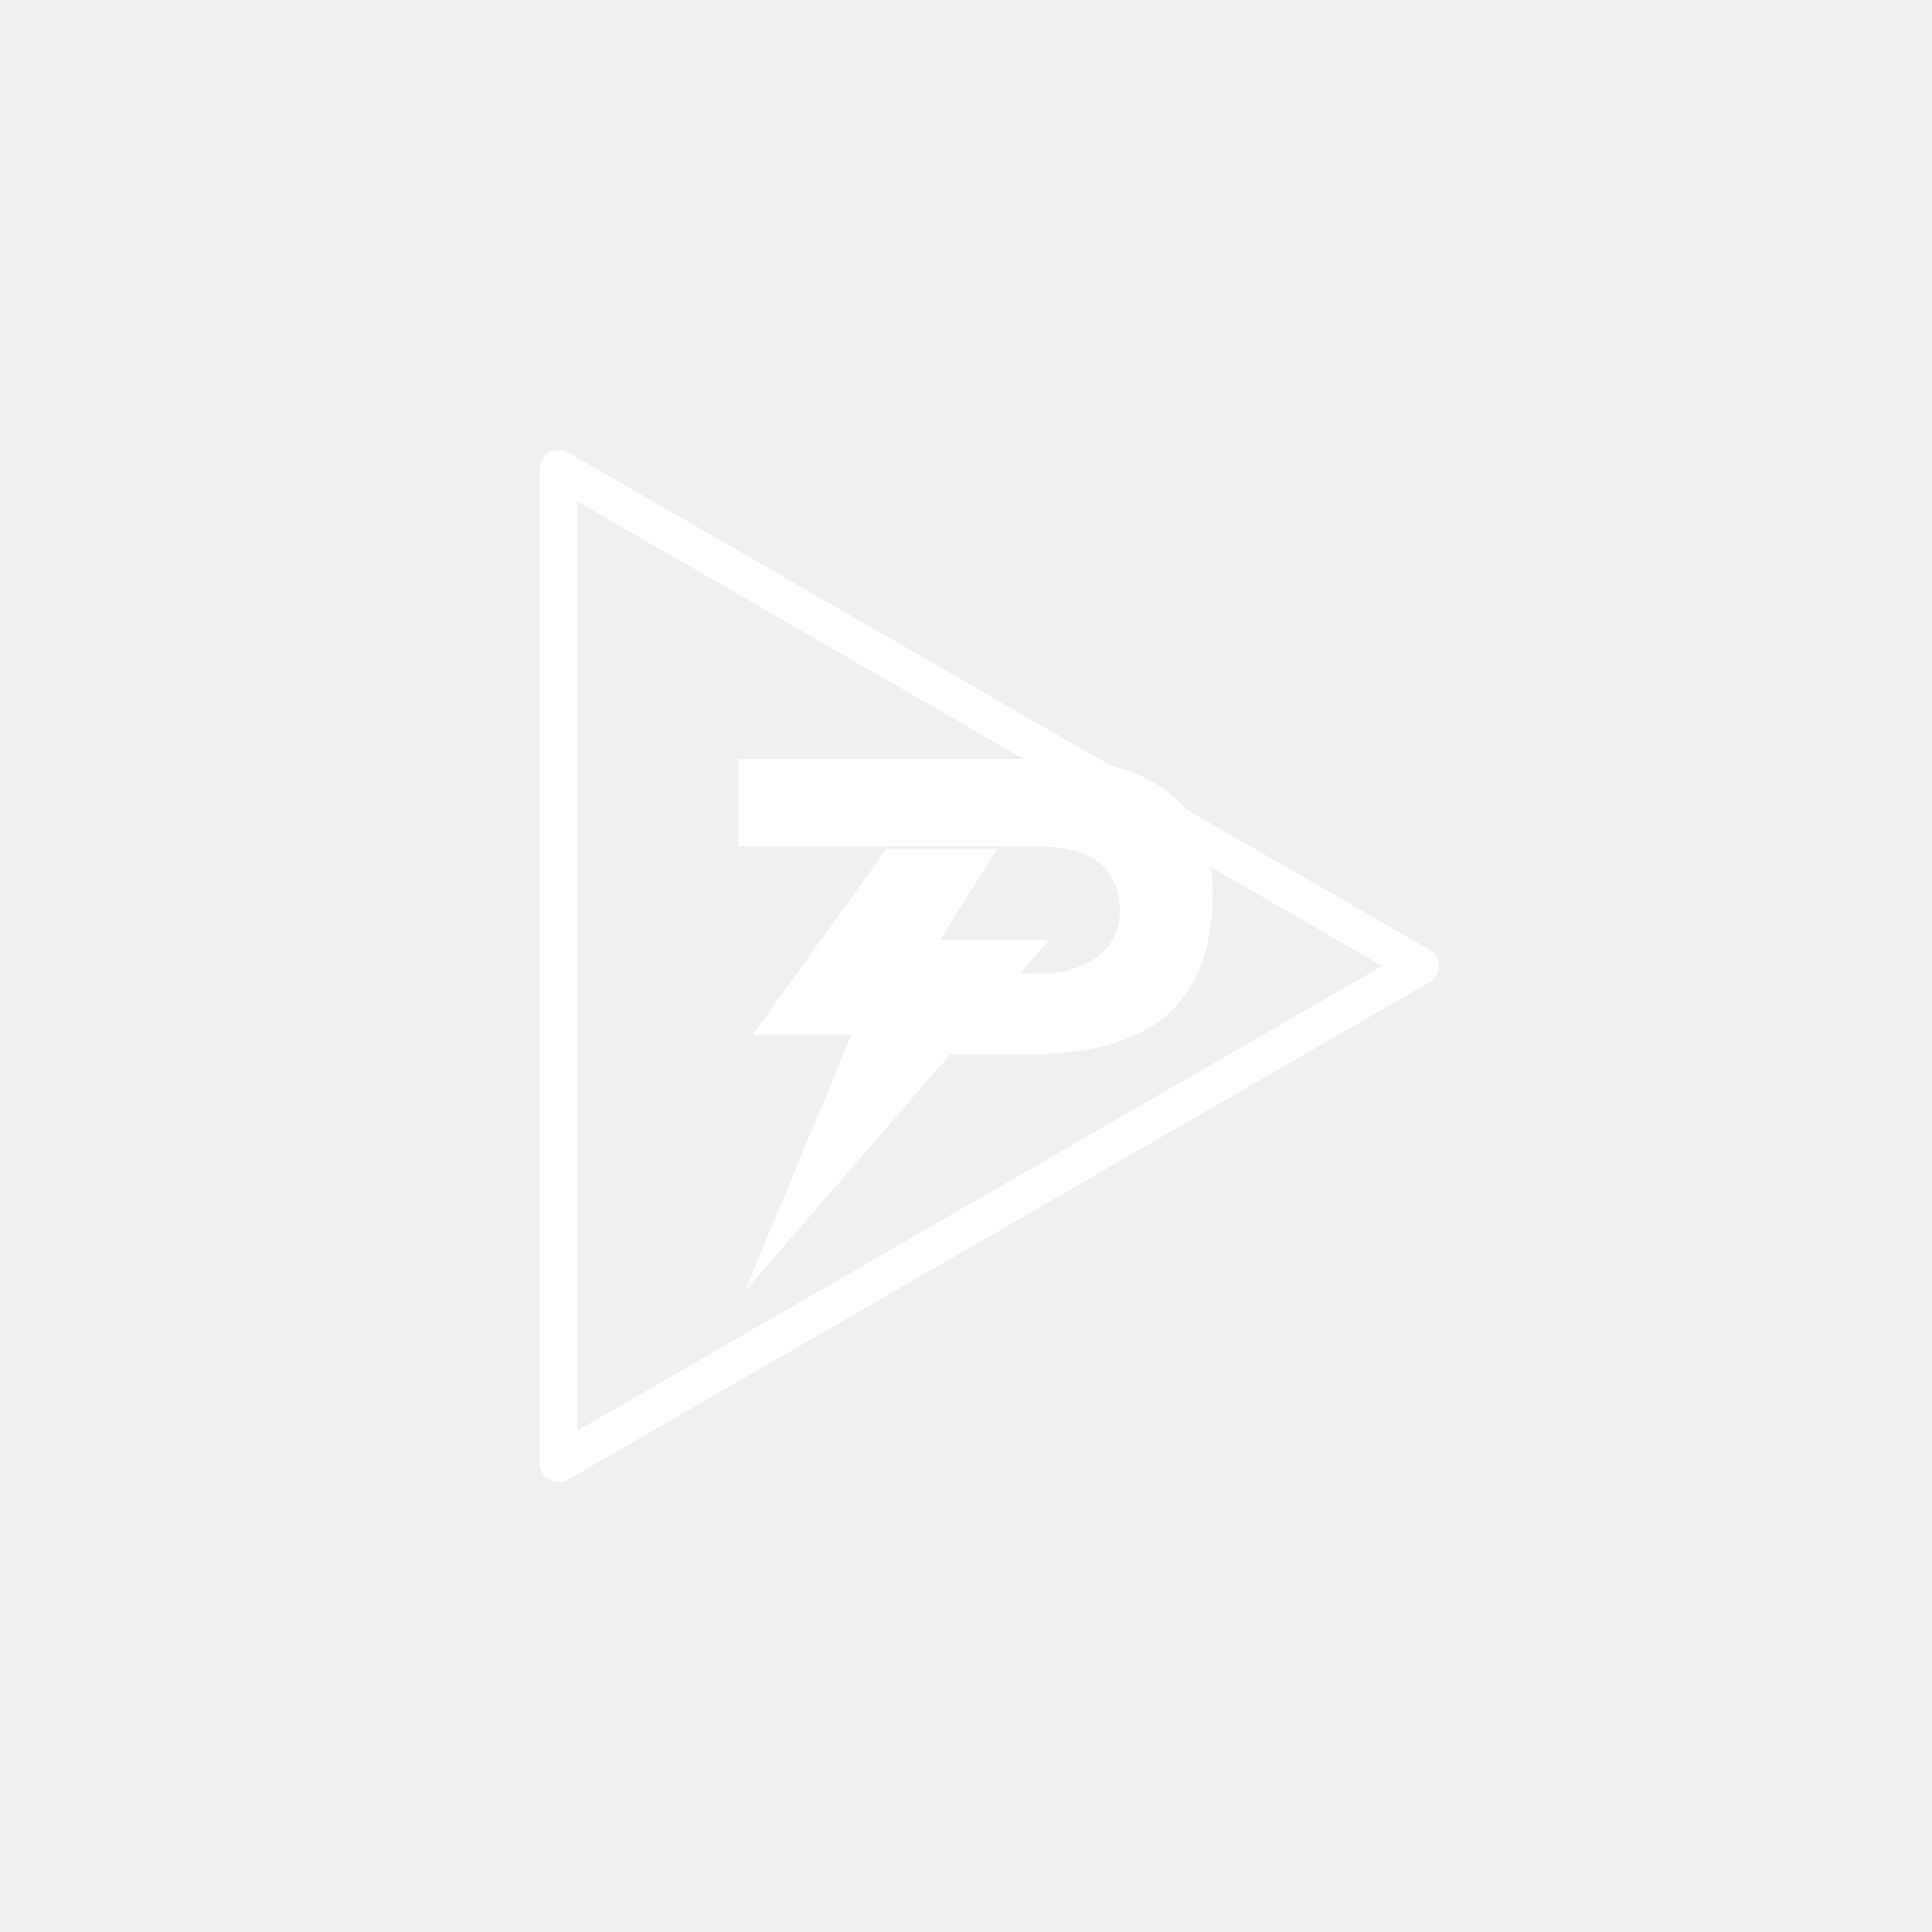
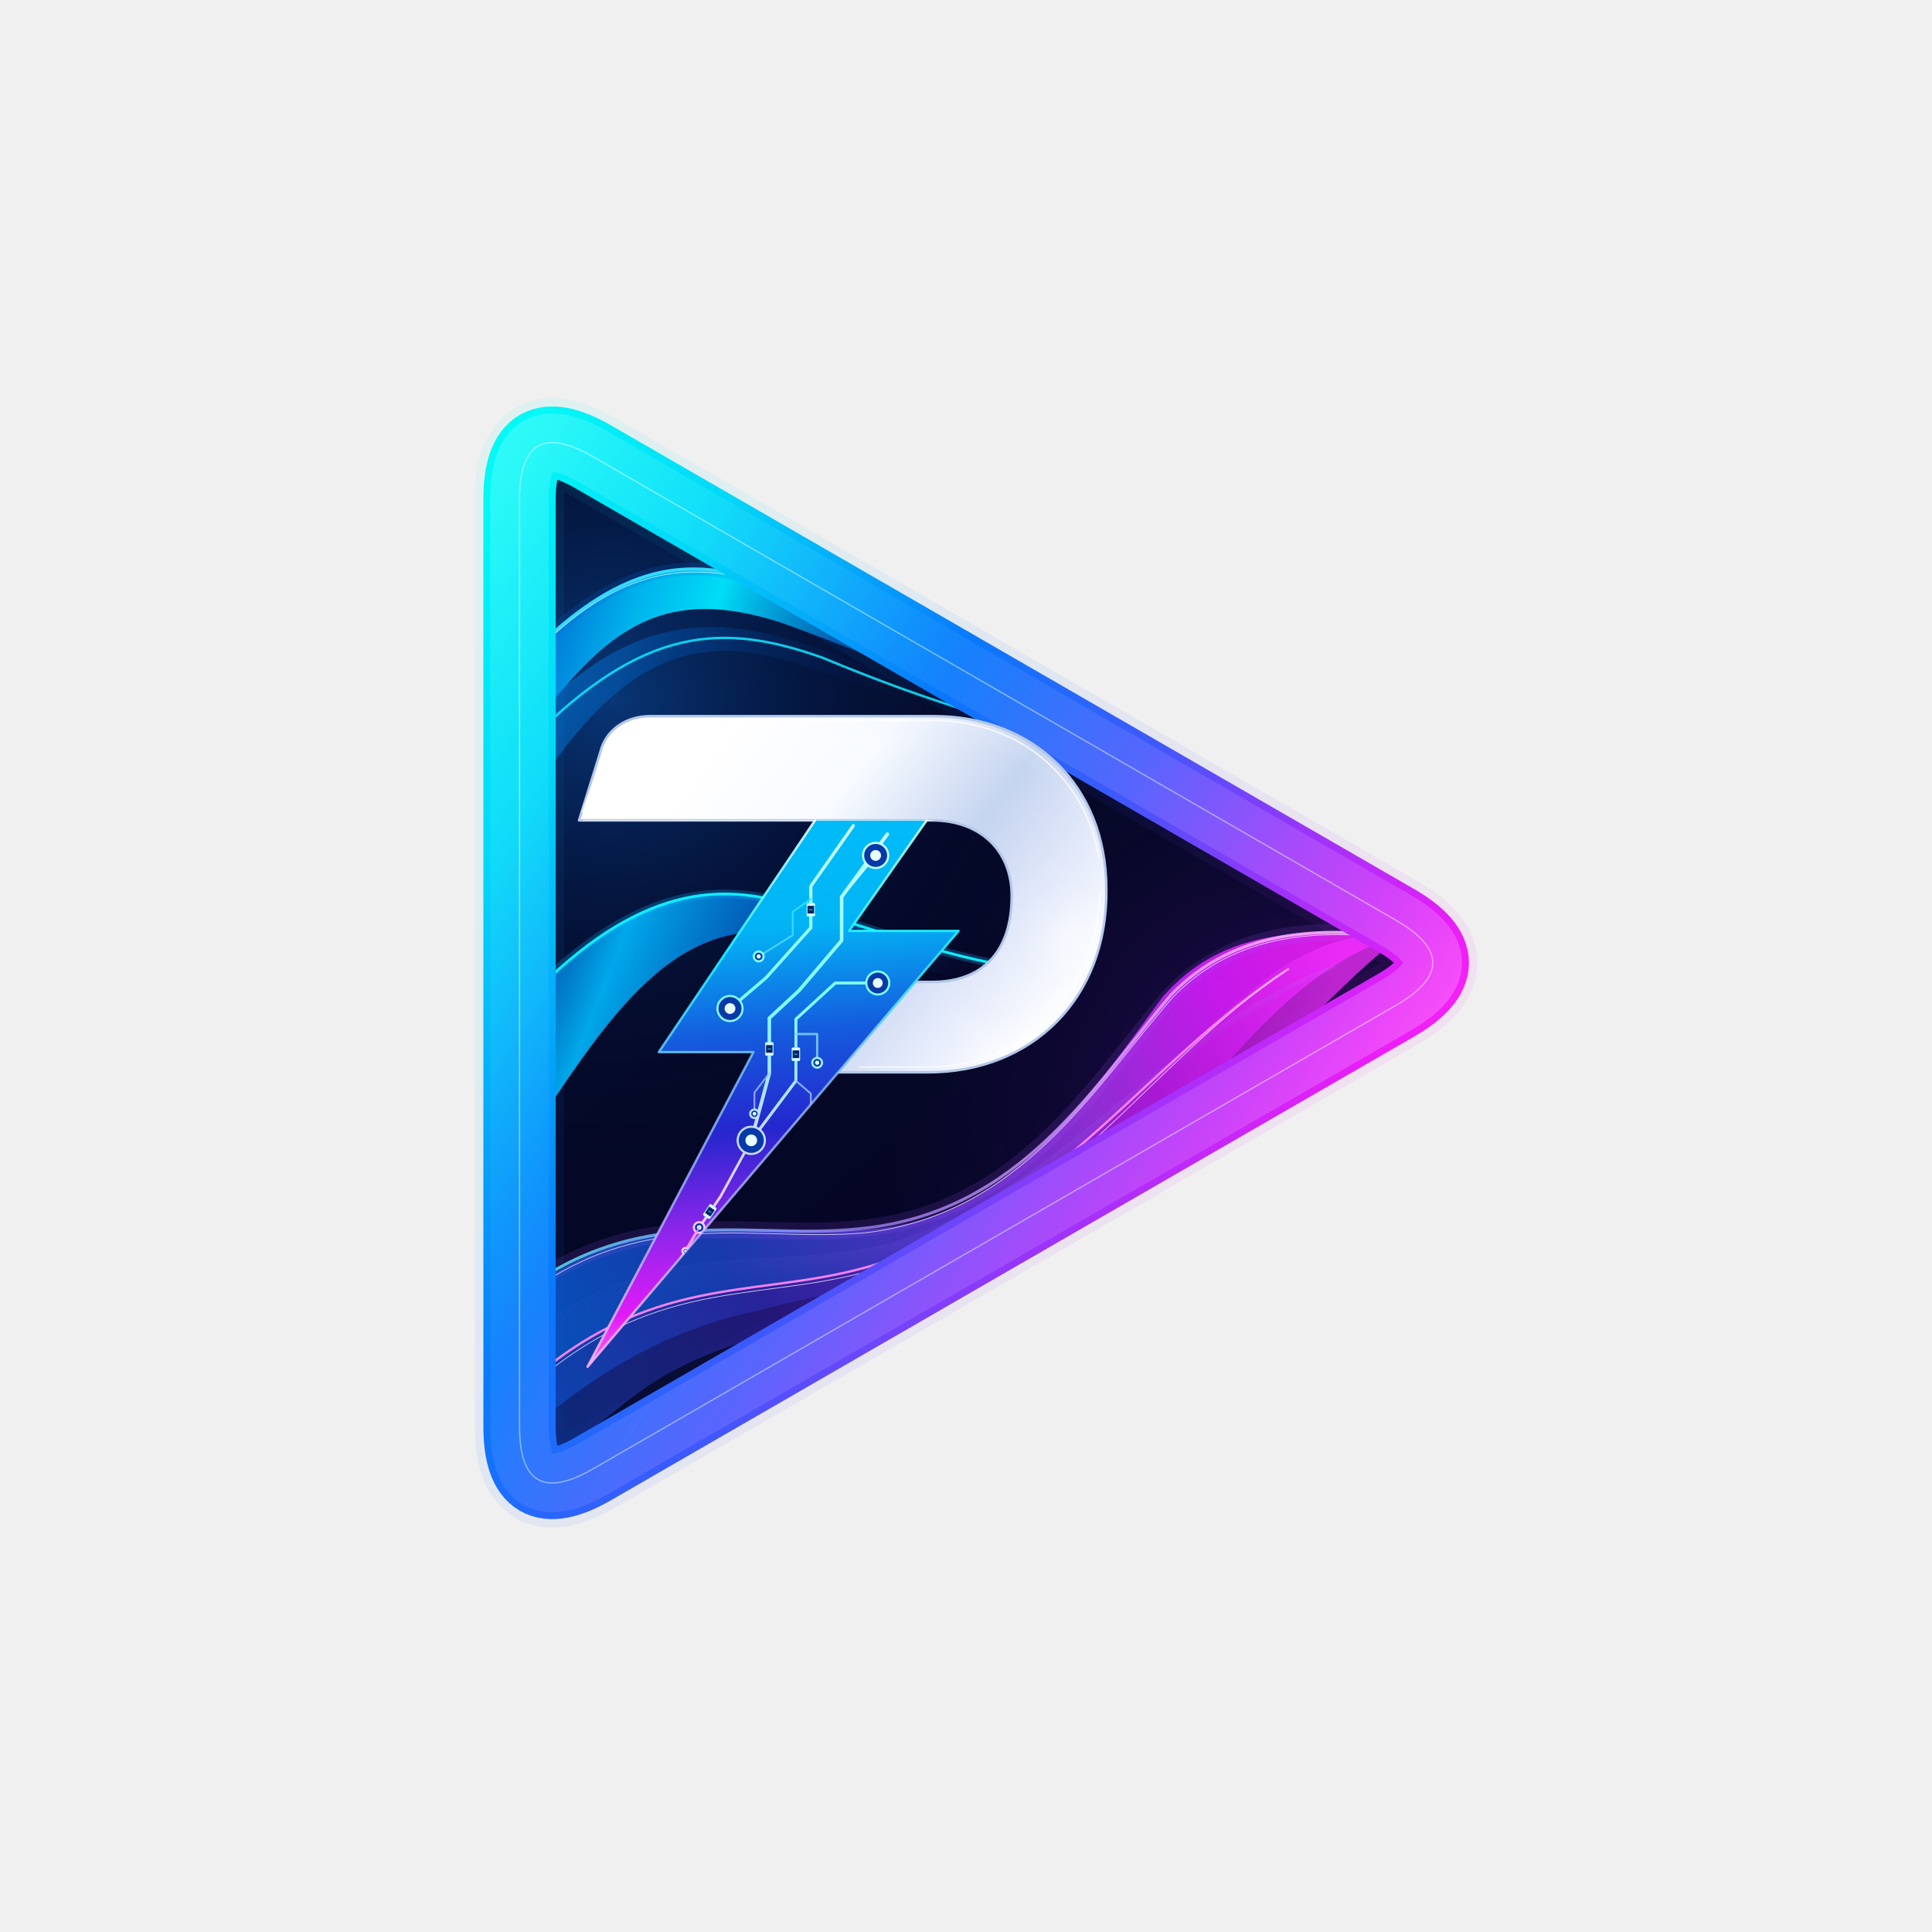
<svg xmlns="http://www.w3.org/2000/svg" viewBox="0 0 1024 1024" width="1024" height="1024">
-   <g transform="translate(512 512) scale(0.69) translate(-512 -512)">
-     <polygon points="199,130 860.64,512 199,894" fill="none" stroke="#FFFFFF" stroke-width="29" stroke-linejoin="round" />
-     <path d="M337 353 H575 C668 353 707 400 701 471 C695 546 649 580 558 580 H479 L518 518 H565 C613 518 632 493 630 466 C628 435 607 420 565 420 H337 Z" fill="#FFFFFF" />
-     <path d="M451 422 L348 565 H424 L342 762 L576 492 H492 L536 422 Z" fill="#FFFFFF" />
+   <defs>
+     <linearGradient id="frameDiagonal" gradientUnits="userSpaceOnUse" x1="195" y1="150" x2="1090" y2="730">
+       <stop offset="0" stop-color="#02F9F6" stop-opacity="1" />
+       <stop offset="0.18" stop-color="#00D8F8" stop-opacity="1" />
+       <stop offset="0.43" stop-color="#0879FC" stop-opacity="1" />
+       <stop offset="0.62" stop-color="#4057FC" stop-opacity="1" />
+       <stop offset="0.77" stop-color="#9934F9" stop-opacity="1" />
+       <stop offset="0.92" stop-color="#E71EF7" stop-opacity="1" />
+       <stop offset="1" stop-color="#FF22F6" stop-opacity="1" />
+     </linearGradient>
+     <linearGradient id="frameLeft" gradientUnits="userSpaceOnUse" x1="178" y1="120" x2="187" y2="1115">
+       <stop offset="0" stop-color="#46FFFF" stop-opacity="1" />
+       <stop offset="0.33" stop-color="#00D8FB" stop-opacity="1" />
+       <stop offset="0.68" stop-color="#006FFA" stop-opacity="1" />
+       <stop offset="1" stop-color="#2C52FB" stop-opacity="1" />
+     </linearGradient>
+     <linearGradient id="frameUpper" gradientUnits="userSpaceOnUse" x1="255" y1="102" x2="1092" y2="620">
+       <stop offset="0" stop-color="#00FFFF" stop-opacity="1" />
+       <stop offset="0.34" stop-color="#078CFB" stop-opacity="1" />
+       <stop offset="0.57" stop-color="#4450FF" stop-opacity="1" />
+       <stop offset="0.79" stop-color="#B42AF9" stop-opacity="1" />
+       <stop offset="1" stop-color="#F313F7" stop-opacity="1" />
+     </linearGradient>
+     <linearGradient id="frameBottom" gradientUnits="userSpaceOnUse" x1="300" y1="1136" x2="1106" y2="652">
+       <stop offset="0" stop-color="#1467F9" stop-opacity="1" />
+       <stop offset="0.26" stop-color="#645FFD" stop-opacity="1" />
+       <stop offset="0.55" stop-color="#8D3DFC" stop-opacity="1" />
+       <stop offset="0.82" stop-color="#DE23FB" stop-opacity="1" />
+       <stop offset="1" stop-color="#FC25FA" stop-opacity="1" />
+     </linearGradient>
+     <linearGradient id="frameHighlight" gradientUnits="userSpaceOnUse" x1="187" y1="104" x2="1050" y2="710">
+       <stop offset="0" stop-color="#DFFFFF" stop-opacity="0.98" />
+       <stop offset="0.18" stop-color="#74FAFF" stop-opacity="0.75" />
+       <stop offset="0.42" stop-color="#58B9FF" stop-opacity="0.56" />
+       <stop offset="0.67" stop-color="#D6ABFF" stop-opacity="0.76" />
+       <stop offset="0.88" stop-color="#FCBAFF" stop-opacity="0.78" />
+       <stop offset="1" stop-color="#FFFFFF" stop-opacity="0.96" />
+     </linearGradient>
+     <linearGradient id="background" gradientUnits="userSpaceOnUse" x1="238" y1="170" x2="1000" y2="1110">
+       <stop offset="0" stop-color="#030D2C" stop-opacity="1" />
+       <stop offset="0.53" stop-color="#040725" stop-opacity="1" />
+       <stop offset="0.83" stop-color="#09032B" stop-opacity="1" />
+       <stop offset="1" stop-color="#1A0641" stop-opacity="1" />
+     </linearGradient>
+     <radialGradient id="lightBlue" gradientUnits="userSpaceOnUse" cx="293" cy="375" r="440">
+       <stop offset="0" stop-color="#0E69D0" stop-opacity="0.46" />
+       <stop offset="0.42" stop-color="#09479D" stop-opacity="0.2" />
+       <stop offset="1" stop-color="#050729" stop-opacity="0" />
+     </radialGradient>
+     <radialGradient id="lightPink" gradientUnits="userSpaceOnUse" cx="948" cy="768" r="430">
+       <stop offset="0" stop-color="#A416CB" stop-opacity="0.36" />
+       <stop offset="0.33" stop-color="#751DBA" stop-opacity="0.17" />
+       <stop offset="1" stop-color="#09042D" stop-opacity="0" />
+     </radialGradient>
+     <linearGradient id="waveTopFill" gradientUnits="userSpaceOnUse" x1="214" y1="288" x2="714" y2="434">
+       <stop offset="0" stop-color="#006DDF" stop-opacity="0.86" />
+       <stop offset="0.19" stop-color="#00BFF8" stop-opacity="0.93" />
+       <stop offset="0.33" stop-color="#00E1FA" stop-opacity="0.98" />
+       <stop offset="0.56" stop-color="#0474D8" stop-opacity="0.73" />
+       <stop offset="0.82" stop-color="#042B74" stop-opacity="0.38" />
+       <stop offset="1" stop-color="#020B37" stop-opacity="0" />
+     </linearGradient>
+     <linearGradient id="waveTopInner" gradientUnits="userSpaceOnUse" x1="234" y1="288" x2="620" y2="401">
+       <stop offset="0" stop-color="#0388EA" stop-opacity="0.67" />
+       <stop offset="0.32" stop-color="#0053AF" stop-opacity="0.47" />
+       <stop offset="0.6" stop-color="#052A6E" stop-opacity="0.33" />
+       <stop offset="1" stop-color="#030A31" stop-opacity="0" />
+     </linearGradient>
+     <linearGradient id="waveMiddle" gradientUnits="userSpaceOnUse" x1="220" y1="573" x2="611" y2="728">
+       <stop offset="0" stop-color="#0060D3" stop-opacity="0.65" />
+       <stop offset="0.21" stop-color="#00B5FA" stop-opacity="0.92" />
+       <stop offset="0.46" stop-color="#0274DD" stop-opacity="0.78" />
+       <stop offset="0.73" stop-color="#063C96" stop-opacity="0.37" />
+       <stop offset="1" stop-color="#070B33" stop-opacity="0" />
+     </linearGradient>
+     <linearGradient id="waveLower" gradientUnits="userSpaceOnUse" x1="224" y1="960" x2="996" y2="628">
+       <stop offset="0" stop-color="#0658CC" stop-opacity="0.88" />
+       <stop offset="0.21" stop-color="#1943C2" stop-opacity="0.85" />
+       <stop offset="0.44" stop-color="#5C39DE" stop-opacity="0.82" />
+       <stop offset="0.67" stop-color="#9C30E2" stop-opacity="0.91" />
+       <stop offset="0.84" stop-color="#CF19F5" stop-opacity="0.94" />
+       <stop offset="1" stop-color="#EE1FF5" stop-opacity="0.9" />
+     </linearGradient>
+     <linearGradient id="waveLowerDeep" gradientUnits="userSpaceOnUse" x1="229" y1="1071" x2="991" y2="655">
+       <stop offset="0" stop-color="#0F3EA7" stop-opacity="0.72" />
+       <stop offset="0.28" stop-color="#2D1C92" stop-opacity="0.82" />
+       <stop offset="0.51" stop-color="#5921B4" stop-opacity="0.86" />
+       <stop offset="0.76" stop-color="#A915D1" stop-opacity="0.81" />
+       <stop offset="1" stop-color="#F02DFC" stop-opacity="0.86" />
+     </linearGradient>
+     <linearGradient id="waveShine" gradientUnits="userSpaceOnUse" x1="230" y1="921" x2="1035" y2="603">
+       <stop offset="0" stop-color="#53E1FF" stop-opacity="0.94" />
+       <stop offset="0.35" stop-color="#A88AFF" stop-opacity="0.79" />
+       <stop offset="0.65" stop-color="#DF9AFF" stop-opacity="0.91" />
+       <stop offset="1" stop-color="#FFBAFA" stop-opacity="0.98" />
+     </linearGradient>
+     <linearGradient id="platinum" gradientUnits="userSpaceOnUse" x1="285" y1="390" x2="718" y2="725">
+       <stop offset="0" stop-color="#FFFFFF" stop-opacity="1" />
+       <stop offset="0.18" stop-color="#FFFFFF" stop-opacity="1" />
+       <stop offset="0.41" stop-color="#F7FAFF" stop-opacity="1" />
+       <stop offset="0.63" stop-color="#C5D4F0" stop-opacity="1" />
+       <stop offset="0.8" stop-color="#E8EDFC" stop-opacity="1" />
+       <stop offset="0.92" stop-color="#FFFFFF" stop-opacity="1" />
+       <stop offset="1" stop-color="#F7F9FF" stop-opacity="1" />
+     </linearGradient>
+     <linearGradient id="pSheen" gradientUnits="userSpaceOnUse" x1="315" y1="393" x2="615" y2="625">
+       <stop offset="0" stop-color="#FFFFFF" stop-opacity="0.91" />
+       <stop offset="0.33" stop-color="#FFFFFF" stop-opacity="0.2" />
+       <stop offset="0.67" stop-color="#DCE7FA" stop-opacity="0.18" />
+       <stop offset="1" stop-color="#FFFFFF" stop-opacity="0.04" />
+     </linearGradient>
+     <radialGradient id="pSheenRight" gradientUnits="userSpaceOnUse" cx="721" cy="596" r="125">
+       <stop offset="0" stop-color="#FFFFFF" stop-opacity="0.42" />
+       <stop offset="0.52" stop-color="#C2D1F2" stop-opacity="0.14" />
+       <stop offset="1" stop-color="#8C9ACD" stop-opacity="0" />
+     </radialGradient>
+     <linearGradient id="boltFill" gradientUnits="userSpaceOnUse" x1="379" y1="515" x2="420" y2="994">
+       <stop offset="0" stop-color="#00BBF8" stop-opacity="1" />
+       <stop offset="0.17" stop-color="#03B4F5" stop-opacity="1" />
+       <stop offset="0.37" stop-color="#145DDE" stop-opacity="1" />
+       <stop offset="0.56" stop-color="#2526CE" stop-opacity="1" />
+       <stop offset="0.75" stop-color="#9025EB" stop-opacity="1" />
+       <stop offset="0.9" stop-color="#E11BF6" stop-opacity="1" />
+       <stop offset="1" stop-color="#FF66FA" stop-opacity="1" />
+     </linearGradient>
+     <linearGradient id="boltRim" gradientUnits="userSpaceOnUse" x1="354" y1="508" x2="406" y2="995">
+       <stop offset="0" stop-color="#E8FFFF" stop-opacity="0.96" />
+       <stop offset="0.23" stop-color="#18F4FF" stop-opacity="1" />
+       <stop offset="0.44" stop-color="#80CDFF" stop-opacity="0.85" />
+       <stop offset="0.7" stop-color="#A5AEFF" stop-opacity="0.92" />
+       <stop offset="1" stop-color="#FFB7FC" stop-opacity="0.96" />
+     </linearGradient>
+     <linearGradient id="pcbStroke" gradientUnits="userSpaceOnUse" x1="436" y1="490" x2="391" y2="956">
+       <stop offset="0" stop-color="#CFFFFF" stop-opacity="1" />
+       <stop offset="0.34" stop-color="#79FCFF" stop-opacity="1" />
+       <stop offset="0.59" stop-color="#BCDEFF" stop-opacity="1" />
+       <stop offset="0.82" stop-color="#F1CAFF" stop-opacity="1" />
+       <stop offset="1" stop-color="#FFD1FF" stop-opacity="1" />
+     </linearGradient>
+     <linearGradient id="pcbBlue" gradientUnits="userSpaceOnUse" x1="444" y1="510" x2="411" y2="897">
+       <stop offset="0" stop-color="#09E7FF" stop-opacity="0.92" />
+       <stop offset="0.5" stop-color="#87CCFF" stop-opacity="0.85" />
+       <stop offset="1" stop-color="#FF77FB" stop-opacity="0.76" />
+     </linearGradient>
+     <clipPath id="frameInteriorClip">
+       <path d="M 207 188 L 207 1060 Q 207 1140 276.282 1100 L 1031.456 664 Q 1100.738 624 1031.456 584 L 276.282 148 Q 207 108 207 188 Z" fill="#FFFFFF" />
+     </clipPath>
+     <clipPath id="pLetterClip">
+       <path d="M 330 392 L 597 392 C 689 392 759 456 759 555 C 760 658 689 727 591 727 L 506.788 727 L 579.141 642 L 595 642 C 644 642 670 612 670 561 C 670 519 641 490 595 490 L 263 490 L 283 426 C 288 405 307 392 330 392 Z" fill="#FFFFFF" />
+     </clipPath>
+     <clipPath id="boltBoundaryClip">
+       <path d="M 485 490 L 590 490 L 517 594 L 620 594 L 271 1004 L 427 708 L 338 708 Z" fill="#FFFFFF" />
+     </clipPath>
+   </defs>
+   <g transform="translate(512 512) scale(0.563445) translate(-627 -627)">
+     <g id="play-frame">
+       <path d="M 207 188 L 207 1060 Q 207 1140 276.282 1100 L 1031.456 664 Q 1100.738 624 1031.456 584 L 276.282 148 Q 207 108 207 188 Z" fill="url(#background)" stroke="none" />
+       <path d="M 207 188 L 207 1060 Q 207 1140 276.282 1100 L 1031.456 664 Q 1100.738 624 1031.456 584 L 276.282 148 Q 207 108 207 188 Z" fill="none" stroke="url(#frameDiagonal)" stroke-width="84" stroke-opacity=".07" stroke-linejoin="round" />
+     </g>
+     <g id="interior-waves" clip-path="url(#frameInteriorClip)">
+       <rect x="210" y="140" width="870" height="1010" fill="url(#lightBlue)" />
+       <rect x="210" y="140" width="870" height="1010" fill="url(#lightPink)" />
+       <path d="M 215 336 C 301 248 358 246 411 259 C 543 283 622 349 773 424 C 645 385 568 345 453 304 C 347 270 290 303 215 410 Z" fill="url(#waveTopFill)" />
+       <path d="M 214 398 C 314 292 395 294 498 332 C 583 367 678 396 740 417 C 627 399 530 362 463 341 C 359 309 293 350 215 471 Z" fill="url(#waveTopInner)" opacity=".90" />
+       <path d="M 218 332 C 300 251 357 247 411 258 C 538 284 634 355 768 421" fill="none" stroke="#0069D8" stroke-width="12" stroke-opacity="0.19" stroke-linecap="round" stroke-linejoin="round" />
+       <path d="M 218 333 C 300 251 357 247 411 258 C 538 284 634 355 768 421" fill="none" stroke="#38DEFF" stroke-width="3.0" stroke-opacity="0.95" stroke-linecap="round" stroke-linejoin="round" />
+       <path d="M 219 335 C 298 253 359 251 410 260 C 541 286 633 353 769 423" fill="none" stroke="#C6FFFF" stroke-width="0.72" stroke-opacity="0.83" stroke-linecap="round" stroke-linejoin="round" />
+       <path d="M 216 416 C 324 306 399 304 492 337 C 600 382 671 400 746 419" fill="none" stroke="#10E7FF" stroke-width="2.3" stroke-opacity="0.86" stroke-linecap="round" stroke-linejoin="round" />
+       <path d="M 214 663 C 315 549 395 550 466 569 C 558 594 624 632 716 635 C 586 657 524 596 454 596 C 345 582 284 687 214 790 Z" fill="url(#waveMiddle)" />
+       <path d="M 215 656 C 319 550 397 548 468 571 C 558 597 629 628 715 632" fill="none" stroke="#0AB4FF" stroke-width="8" stroke-opacity="0.25" stroke-linecap="round" stroke-linejoin="round" />
+       <path d="M 215 658 C 319 550 397 548 468 571 C 558 597 629 628 715 632" fill="none" stroke="#0FF5FF" stroke-width="2.6" stroke-opacity="0.94" stroke-linecap="round" stroke-linejoin="round" />
+       <path d="M 218 930 C 325 853 426 881 533 875 C 666 866 740 754 812 656 C 870 590 946 592 1033 599 C 916 634 847 764 756 846 C 665 922 550 918 433 951 C 335 970 264 1023 218 1062 Z" fill="url(#waveLower)" />
+       <path d="M 218 1015 C 340 910 437 943 550 906 C 708 860 795 721 920 631 C 975 596 1007 597 1034 600 C 880 727 837 844 681 920 C 568 975 430 942 310 1035 C 260 1075 241 1091 217 1081 Z" fill="url(#waveLowerDeep)" opacity=".89" />
+       <path d="M 218 927 C 330 850 430 885 528 874 C 679 859 748 738 820 654 C 881 591 962 591 1030 599" fill="none" stroke="#A84FFC" stroke-width="16" stroke-opacity="0.14" stroke-linecap="round" stroke-linejoin="round" />
+       <path d="M 218 927 C 330 850 430 885 528 874 C 679 859 748 738 820 654 C 881 591 962 591 1030 599" fill="none" stroke="url(#waveShine)" stroke-width="2.8" stroke-opacity="0.92" stroke-linecap="round" stroke-linejoin="round" />
+       <path d="M 219 932 C 331 853 430 887 532 878 C 678 861 748 741 821 657 C 881 594 963 593 1030 601" fill="none" stroke="#FFFFFF" stroke-width="0.75" stroke-opacity="0.68" stroke-linecap="round" stroke-linejoin="round" />
+       <path d="M 215 1019 C 340 910 437 943 551 905 C 710 857 798 716 930 630" fill="none" stroke="#FF87FB" stroke-width="2.2" stroke-opacity="0.94" stroke-linecap="round" stroke-linejoin="round" />
+       <path d="M 218 1022 C 341 914 440 946 552 909 C 716 862 800 718 928 631" fill="none" stroke="#FFE4FF" stroke-width="0.75" stroke-opacity="0.78" stroke-linecap="round" stroke-linejoin="round" />
+       <path d="M 229.00 965.00 C 350.00 881.00 442.00 915.00 552.00 889.00 C 710.00 846.00 802 692.00 974 626.00" fill="none" stroke="#AE85F6" stroke-width="0.42" stroke-opacity="0.14" stroke-linecap="round" stroke-linejoin="round" />
+       <path d="M 229.74 968.20 C 350.64 882.60 442.32 916.28 552.70 889.64 C 710.32 846.32 802 692.96 974 626.32" fill="none" stroke="#AE85F6" stroke-width="0.42" stroke-opacity="0.132" stroke-linecap="round" stroke-linejoin="round" />
+       <path d="M 230.47 971.40 C 351.28 884.20 442.64 917.56 553.41 890.28 C 710.64 846.64 802 693.92 974 626.64" fill="none" stroke="#AE85F6" stroke-width="0.42" stroke-opacity="0.124" stroke-linecap="round" stroke-linejoin="round" />
+       <path d="M 231.21 974.60 C 351.92 885.80 442.96 918.84 554.11 890.92 C 710.96 846.96 802 694.88 974 626.96" fill="none" stroke="#AE85F6" stroke-width="0.42" stroke-opacity="0.116" stroke-linecap="round" stroke-linejoin="round" />
+       <path d="M 231.94 977.80 C 352.56 887.40 443.28 920.12 554.82 891.56 C 711.28 847.28 802 695.84 974 627.28" fill="none" stroke="#AE85F6" stroke-width="0.42" stroke-opacity="0.108" stroke-linecap="round" stroke-linejoin="round" />
+       <path d="M 232.68 981.00 C 353.20 889.00 443.60 921.40 555.52 892.20 C 711.60 847.60 802 696.80 974 627.60" fill="none" stroke="#AE85F6" stroke-width="0.42" stroke-opacity="0.1" stroke-linecap="round" stroke-linejoin="round" />
+       <path d="M 233.42 984.20 C 353.84 890.60 443.92 922.68 556.22 892.84 C 711.92 847.92 802 697.76 974 627.92" fill="none" stroke="#AE85F6" stroke-width="0.42" stroke-opacity="0.092" stroke-linecap="round" stroke-linejoin="round" />
+       <path d="M 234.15 987.40 C 354.48 892.20 444.24 923.96 556.93 893.48 C 712.24 848.24 802 698.72 974 628.24" fill="none" stroke="#AE85F6" stroke-width="0.42" stroke-opacity="0.084" stroke-linecap="round" stroke-linejoin="round" />
+       <path d="M 234.89 990.60 C 355.12 893.80 444.56 925.24 557.63 894.12 C 712.56 848.56 802 699.68 974 628.56" fill="none" stroke="#AE85F6" stroke-width="0.42" stroke-opacity="0.076" stroke-linecap="round" stroke-linejoin="round" />
+       <path d="M 235.62 993.80 C 355.76 895.40 444.88 926.52 558.34 894.76 C 712.88 848.88 802 700.64 974 628.88" fill="none" stroke="#AE85F6" stroke-width="0.42" stroke-opacity="0.068" stroke-linecap="round" stroke-linejoin="round" />
+       <path d="M 236.36 997.00 C 356.40 897.00 445.20 927.80 559.04 895.40 C 713.20 849.20 802 701.60 974 629.20" fill="none" stroke="#AE85F6" stroke-width="0.42" stroke-opacity="0.06" stroke-linecap="round" stroke-linejoin="round" />
+       <path d="M 237.10 1000.20 C 357.04 898.60 445.52 929.08 559.74 896.04 C 713.52 849.52 802 702.56 974 629.52" fill="none" stroke="#AE85F6" stroke-width="0.42" stroke-opacity="0.052" stroke-linecap="round" stroke-linejoin="round" />
+       <path d="M 237.83 1003.40 C 357.68 900.20 445.84 930.36 560.45 896.68 C 713.84 849.84 802 703.52 974 629.84" fill="none" stroke="#AE85F6" stroke-width="0.42" stroke-opacity="0.044" stroke-linecap="round" stroke-linejoin="round" />
+       <path d="M 238.57 1006.60 C 358.32 901.80 446.16 931.64 561.15 897.32 C 714.16 850.16 802 704.48 974 630.16" fill="none" stroke="#AE85F6" stroke-width="0.42" stroke-opacity="0.036" stroke-linecap="round" stroke-linejoin="round" />
+     </g>
+     <g id="frame-highlights" data-construction="equilateral; rounded quadratic corners; uniform centerline width=68" data-side-length="1032.000000" data-centerline-A="207.0,108.0" data-centerline-B="207.0,1140.0" data-centerline-C="1100.738217,624.000000">
+       <path d="M 207 188 L 207 1060 Q 207 1140 276.282 1100 L 1031.456 664 Q 1100.738 624 1031.456 584 L 276.282 148 Q 207 108 207 188 Z" fill="none" stroke="url(#frameDiagonal)" stroke-width="68" stroke-linejoin="round" stroke-linecap="round" />
+       <path d="M 207 188 L 207 1060 Q 207 1140 276.282 1100 L 1031.456 664 Q 1100.738 624 1031.456 584 L 276.282 148 Q 207 108 207 188 Z" fill="none" stroke="url(#frameHighlight)" stroke-width="55" stroke-opacity=".22" stroke-linejoin="round" stroke-linecap="round" />
+       <path d="M 207 188 L 207 1060 Q 207 1140 276.282 1100 L 1031.456 664 Q 1100.738 624 1031.456 584 L 276.282 148 Q 207 108 207 188 Z" fill="none" stroke="#E8FFFF" stroke-width="1.25" stroke-opacity=".46" stroke-linejoin="round" stroke-linecap="round" />
+     </g>
+     <g id="platinum-P">
+       <path d="M 330 392 L 597 392 C 689 392 759 456 759 555 C 760 658 689 727 591 727 L 506.788 727 L 579.141 642 L 595 642 C 644 642 670 612 670 561 C 670 519 641 490 595 490 L 263 490 L 283 426 C 288 405 307 392 330 392 Z" fill="url(#platinum)" stroke="#B4C7E6" stroke-width="2.4" stroke-linejoin="round" />
+       <g clip-path="url(#pLetterClip)">
+         <path d="M 288 485 L 300 424 C 309 401 327 398 358 397 L 586 397 C 682 397 725 436 748 516 C 718 448 683 418 587 411 L 330 407 C 310 408 305 437 294 486 Z" fill="url(#pSheen)" opacity=".70" />
+         <rect x="465" y="476" width="330" height="270" fill="url(#pSheenRight)" opacity=".51" />
+         <path d="M 266 482 L 287 426 C 291 407 308 395 331 396 H 595 C 681 396 740 453 752 525" fill="none" stroke="#FFFFFF" stroke-width="1.55" stroke-opacity="0.72" stroke-linecap="round" stroke-linejoin="round" />
+         <path d="M 527 722 H 591 C 685 722 750 651 753 558" fill="none" stroke="#FFFFFF" stroke-width="1.25" stroke-opacity="0.69" stroke-linecap="round" stroke-linejoin="round" />
+       </g>
+     </g>
+     <g id="circuit-lightning-bolt">
+       <path d="M 485 490 L 590 490 L 517 594 L 620 594 L 271 1004 L 427 708 L 338 708 Z" fill="url(#boltFill)" />
+       <path d="M 590 490 L 517 594 L 620 594 L 271 1004 L 427 708 L 338 708 L 485 490" fill="none" stroke="url(#boltRim)" stroke-width="2.25" stroke-opacity="0.92" stroke-linecap="round" stroke-linejoin="round" />
+       <g clip-path="url(#boltBoundaryClip)">
+         <path d="M 521 495 L 481 552 L 481 591 L 439 638 L 405 667" fill="none" stroke="url(#pcbStroke)" stroke-width="3.00" stroke-linecap="round" stroke-linejoin="round" />
+         <path d="M 553 503 L 510 562 L 510 603 L 470 650 L 442 676 L 442 728 L 425 791" fill="none" stroke="url(#pcbStroke)" stroke-width="3.30" stroke-linecap="round" stroke-linejoin="round" />
+         <path d="M 544 643 L 504 643 L 467 677 L 467 735 L 425 791" fill="none" stroke="url(#pcbStroke)" stroke-width="2.80" stroke-linecap="round" stroke-linejoin="round" />
+         <path d="M 467 691 L 487 691 L 487 718" fill="none" stroke="url(#pcbBlue)" stroke-width="2.15" stroke-linecap="round" stroke-linejoin="round" />
+         <path d="M 425 791 L 396 844 L 376 873 L 331 950" fill="none" stroke="url(#pcbStroke)" stroke-width="2.45" stroke-linecap="round" stroke-linejoin="round" />
+         <path d="M 481 564 L 464 576 L 464 598 L 432 618" fill="none" stroke="url(#pcbBlue)" stroke-width="1.75" stroke-linecap="round" stroke-linejoin="round" />
+         <path d="M 510 562 L 542 523" fill="none" stroke="url(#pcbStroke)" stroke-width="2.20" stroke-linecap="round" stroke-linejoin="round" />
+         <path d="M 442 728 L 428 746 L 428 766" fill="none" stroke="url(#pcbBlue)" stroke-width="1.65" stroke-linecap="round" stroke-linejoin="round" />
+         <path d="M 467 735 L 481 747 L 481 768" fill="none" stroke="url(#pcbBlue)" stroke-width="1.75" stroke-linecap="round" stroke-linejoin="round" />
+         <circle cx="542" cy="523" r="11.80" fill="#0739A8" stroke="url(#pcbStroke)" stroke-width="2.0" />
+         <circle cx="542" cy="523" r="5.07" fill="#E8FFFF" />
+         <circle cx="405" cy="667" r="11.80" fill="#0739A8" stroke="url(#pcbStroke)" stroke-width="2.0" />
+         <circle cx="405" cy="667" r="5.07" fill="#E8FFFF" />
+         <circle cx="544" cy="643" r="10.80" fill="#0739A8" stroke="url(#pcbStroke)" stroke-width="2.0" />
+         <circle cx="544" cy="643" r="4.64" fill="#E8FFFF" />
+         <circle cx="425" cy="791" r="12.80" fill="#0739A8" stroke="url(#pcbStroke)" stroke-width="2.0" />
+         <circle cx="425" cy="791" r="5.50" fill="#E8FFFF" />
+         <circle cx="487" cy="718" r="4.60" fill="#0739A8" stroke="url(#pcbStroke)" stroke-width="2.0" />
+         <circle cx="487" cy="718" r="1.98" fill="#E8FFFF" />
+         <circle cx="432" cy="618" r="4.60" fill="#0739A8" stroke="url(#pcbStroke)" stroke-width="2.0" />
+         <circle cx="432" cy="618" r="1.98" fill="#E8FFFF" />
+         <circle cx="376" cy="873" r="5.00" fill="#0739A8" stroke="url(#pcbStroke)" stroke-width="2.0" />
+         <circle cx="376" cy="873" r="2.15" fill="#E8FFFF" />
+         <circle cx="428" cy="766" r="4.00" fill="#0739A8" stroke="url(#pcbStroke)" stroke-width="2.0" />
+         <circle cx="428" cy="766" r="1.72" fill="#E8FFFF" />
+         <circle cx="481" cy="768" r="4.10" fill="#0739A8" stroke="url(#pcbStroke)" stroke-width="2.0" />
+         <circle cx="481" cy="768" r="1.76" fill="#E8FFFF" />
+         <g id="component-R1" transform="rotate(0 481 574)">
+           <rect x="477.50" y="568.00" width="7" height="12" rx="1.1" fill="#09215D" stroke="#7DF7FF" stroke-width=".95" />
+           <rect x="477.25" y="568.00" width="7.5" height="2.4" rx=".35" fill="#DEFAFF" />
+           <rect x="477.25" y="577.60" width="7.5" height="2.4" rx=".35" fill="#DEFAFF" />
+           <path d="M 479.50 574.00 h 3.00" fill="none" stroke="#28A8EE" stroke-width=".9" />
+         </g>
+         <g id="component-R2" transform="rotate(0 442 705)">
+           <rect x="438.50" y="699.00" width="7" height="12" rx="1.1" fill="#09215D" stroke="#7DF7FF" stroke-width=".95" />
+           <rect x="438.25" y="699.00" width="7.5" height="2.4" rx=".35" fill="#DEFAFF" />
+           <rect x="438.25" y="708.60" width="7.5" height="2.4" rx=".35" fill="#DEFAFF" />
+           <path d="M 440.50 705.00 h 3.00" fill="none" stroke="#28A8EE" stroke-width=".9" />
+         </g>
+         <g id="component-R3" transform="rotate(0 467 710)">
+           <rect x="463.50" y="704.00" width="7" height="12" rx="1.1" fill="#09215D" stroke="#7DF7FF" stroke-width=".95" />
+           <rect x="463.25" y="704.00" width="7.5" height="2.4" rx=".35" fill="#DEFAFF" />
+           <rect x="463.25" y="713.60" width="7.5" height="2.4" rx=".35" fill="#DEFAFF" />
+           <path d="M 465.50 710.00 h 3.00" fill="none" stroke="#28A8EE" stroke-width=".9" />
+         </g>
+         <g id="component-R4" transform="rotate(34 386 858)">
+           <rect x="382.50" y="852.00" width="7" height="12" rx="1.1" fill="#09215D" stroke="#7DF7FF" stroke-width=".95" />
+           <rect x="382.25" y="852.00" width="7.5" height="2.4" rx=".35" fill="#DEFAFF" />
+           <rect x="382.25" y="861.60" width="7.5" height="2.4" rx=".35" fill="#DEFAFF" />
+           <path d="M 384.50 858.00 h 3.00" fill="none" stroke="#28A8EE" stroke-width=".9" />
+         </g>
+         <path d="M 376 873 L 363 895" fill="none" stroke="url(#pcbBlue)" stroke-width="1.70" stroke-linecap="round" stroke-linejoin="round" />
+         <circle cx="363" cy="895" r="2.80" fill="#0739A8" stroke="url(#pcbStroke)" stroke-width="2.0" />
+         <circle cx="363" cy="895" r="1.20" fill="#E8FFFF" />
+       </g>
+     </g>
+     <path d="M 267 490 H 595" fill="none" stroke="#F9FEFF" stroke-width="0.80" stroke-opacity="0.68" stroke-linecap="round" stroke-linejoin="round" />
  </g>
</svg>
